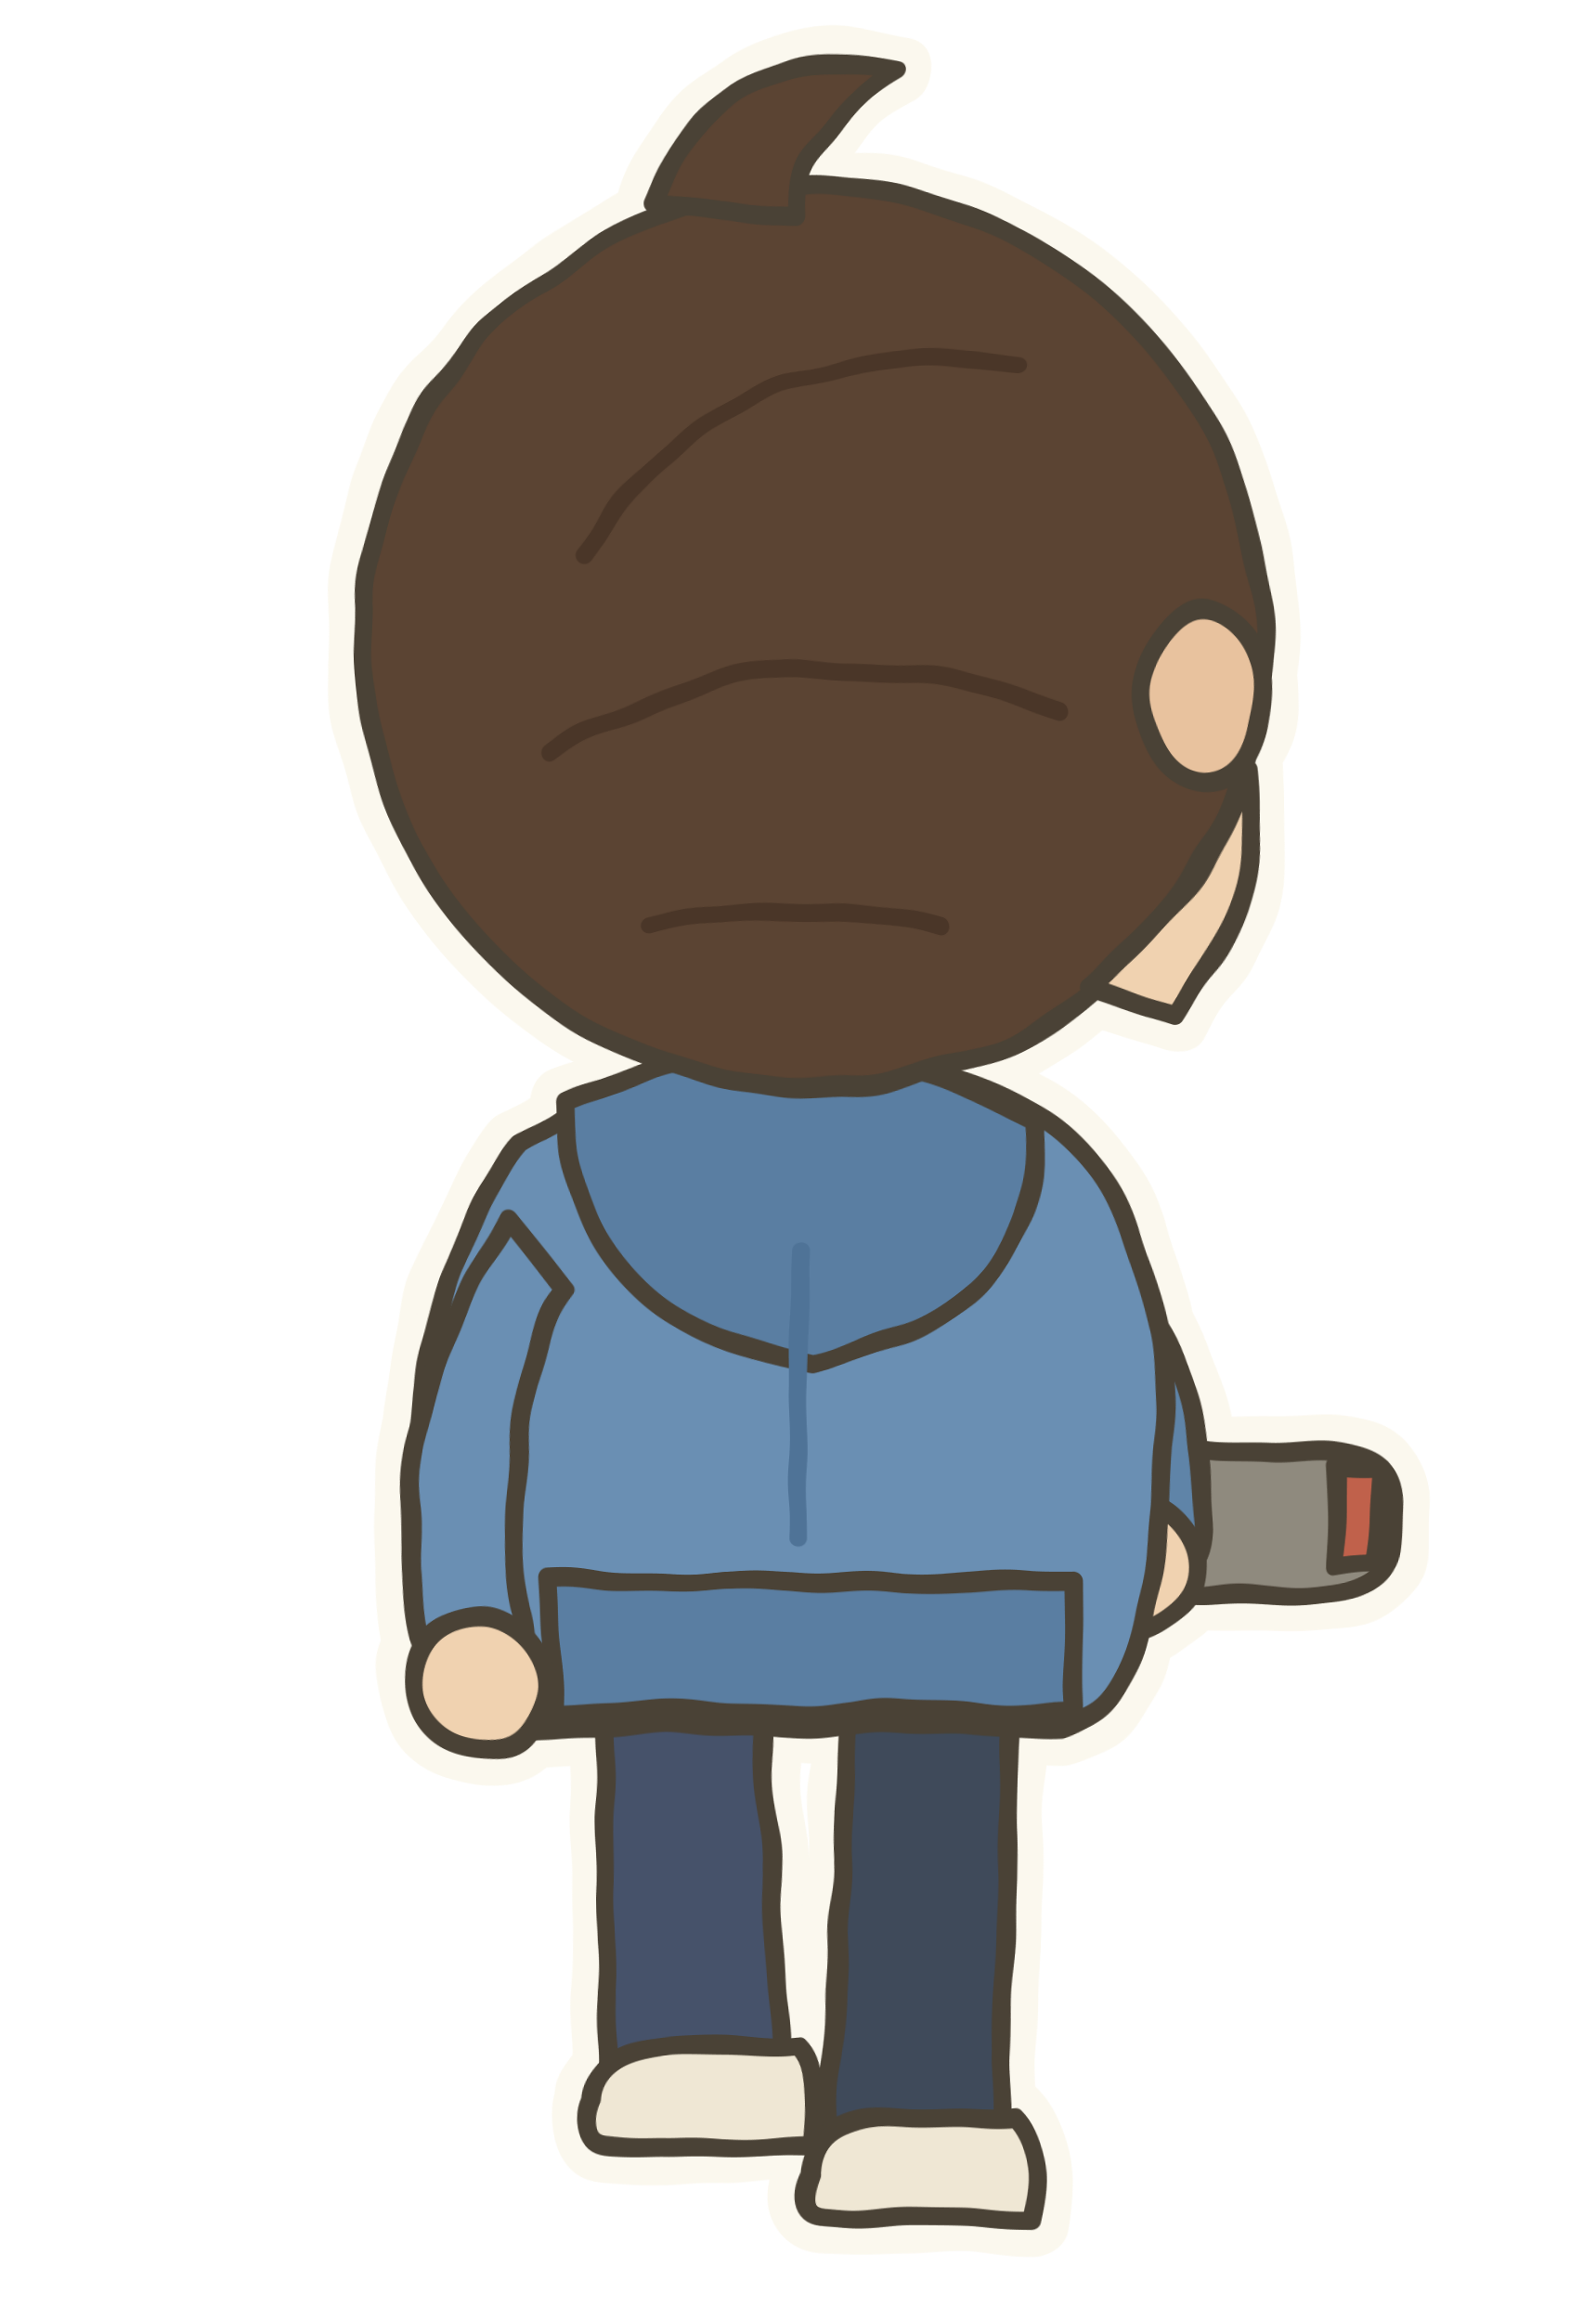
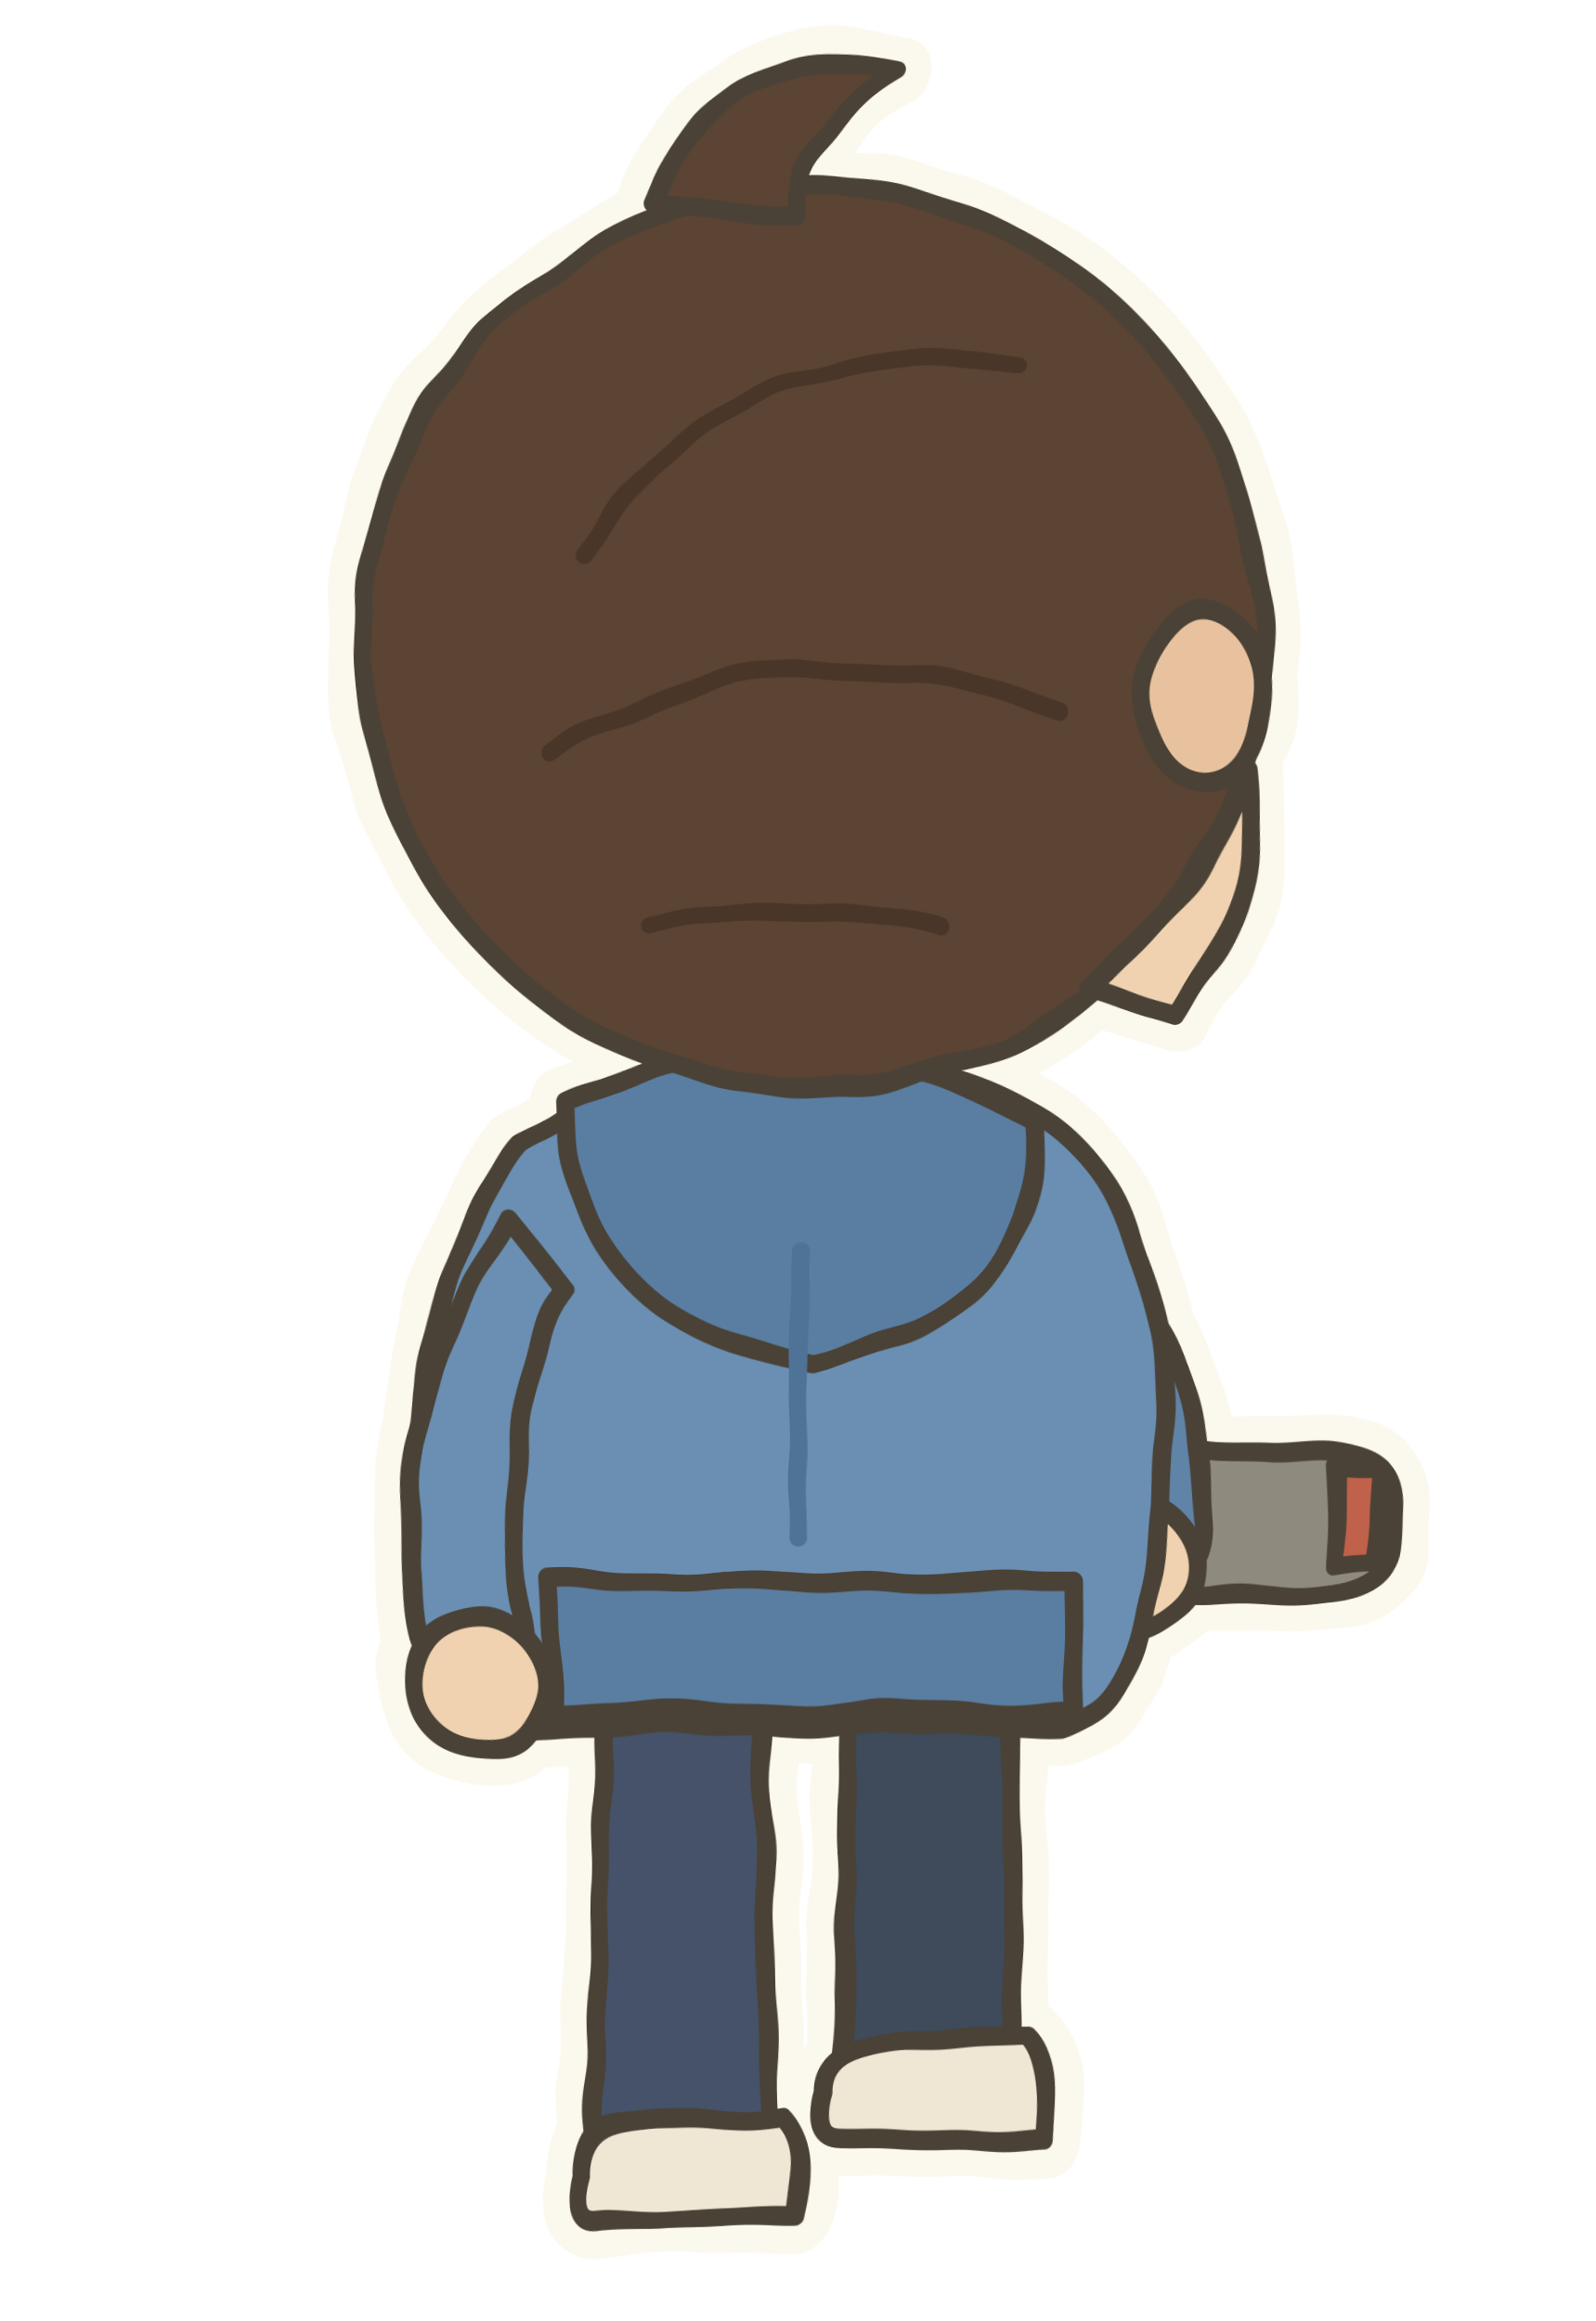
<svg xmlns="http://www.w3.org/2000/svg" xmlns:xlink="http://www.w3.org/1999/xlink" width="220" height="320" viewBox="0 0 220 320">
  <defs>
    <filter id="crayon" x="-5%" y="-5%" width="110%" height="110%">
      <feTurbulence type="fractalNoise" baseFrequency="0.06" numOctaves="2" seed="5" />
      <feDisplacementMap in="SourceGraphic" scale="2.5" />
    </filter>
    <g id="silhouette">
      <g transform="translate(0 -4)">
        <path d="M150 204 h34 q8 0 8 8 v6 q0 6 -8 6 h-34 z" fill="#8f8a7e" />
        <path d="M184 206 h6 v14 h-6 z" fill="#c0614b" />
        <path d="M144 172 q22 12 22 42 q0 8 -8 8 q-6 0 -8 -6 q-2 -18 -14 -28 z" fill="#5f84a8" />
        <circle cx="156" cy="220" r="9" fill="#f0d2b0" />
      </g>
-       <path d="M83 236 L105 236 L108 290 L84 290 z" fill="#46526a" />
-       <path d="M82 290 q0 -8 12 -8 h16 q4 4 2 14 h-28 q-4 0 -2 -6 z" fill="#efe7d4" />
-       <path d="M117 236 L139 236 L138 300 L114 300 z" fill="#3f4a5a" />
-       <path d="M112 300 q0 -8 12 -8 h16 q4 4 2 14 h-28 q-4 0 -2 -6 z" fill="#efe7d4" />
+       <path d="M83 236 L105 236 L106 300 L82 300 z" fill="#46526a" />
+       <path d="M80 300 q0 -8 12 -8 h16 q4 4 2 14 h-28 q-4 0 -2 -6 z" fill="#efe7d4" />
+       <path d="M117 236 L139 236 L140 289 L116 289 z" fill="#3f4a5a" />
+       <path d="M114 289 q0 -8 12 -8 h16 q4 4 2 14 h-28 q-4 0 -2 -6 z" fill="#efe7d4" />
      <g transform="translate(0 -4)">
        <path d="M60 226 q-8 -40 12 -64 q14 -10 30 -10 h24 q22 2 30 22 q8 22 2 52 q-2 14 -12 16 h-74 q-10 -2 -12 -16 z" fill="#6a8fb3" />
        <path d="M76 222 h72 v18 h-72 z" fill="#5a7ea2" />
        <g transform="rotate(0 70 172)">
          <path d="M70 172 q-18 26 -12 58 q2 8 10 6 q6 -2 4 -10 q-4 -24 6 -44 z" fill="#6a8fb3" />
          <circle cx="66" cy="236" r="9" fill="#f0d2b0" />
        </g>
        <path d="M78 156 q34 -14 64 2 q4 26 -30 34 q-34 -6 -34 -36 z" fill="#5a7ea2" />
        <circle cx="112" cy="92" r="62" fill="#5b4433" />
        <ellipse cx="166" cy="100" rx="8" ry="12" fill="#e8c29e" />
        <path d="M150 140 q14 -10 22 -30 q2 18 -10 34 z" fill="#f0d2b0" />
        <path d="M90 32 q10 -24 34 -18 q-14 8 -14 20 z" fill="#5b4433" />
      </g>
    </g>
  </defs>
  <g filter="url(#crayon)">
    <use href="#silhouette" xlink:href="#silhouette" stroke="#fbf8ee" stroke-width="10" stroke-linejoin="round" />
    <use href="#silhouette" xlink:href="#silhouette" stroke="#4a4236" stroke-width="2.6" stroke-linejoin="round" />
    <g transform="translate(0 -4)">
      <path d="M80 80 q20 -30 60 -26 M76 108 q30 -20 70 -6 M90 132 q20 -6 40 0" fill="none" stroke="#4a3628" stroke-width="2.4" stroke-linecap="round" />
      <path d="M110 176 v40" stroke="#4f7397" stroke-width="2.4" stroke-linecap="round" />
    </g>
  </g>
</svg>
